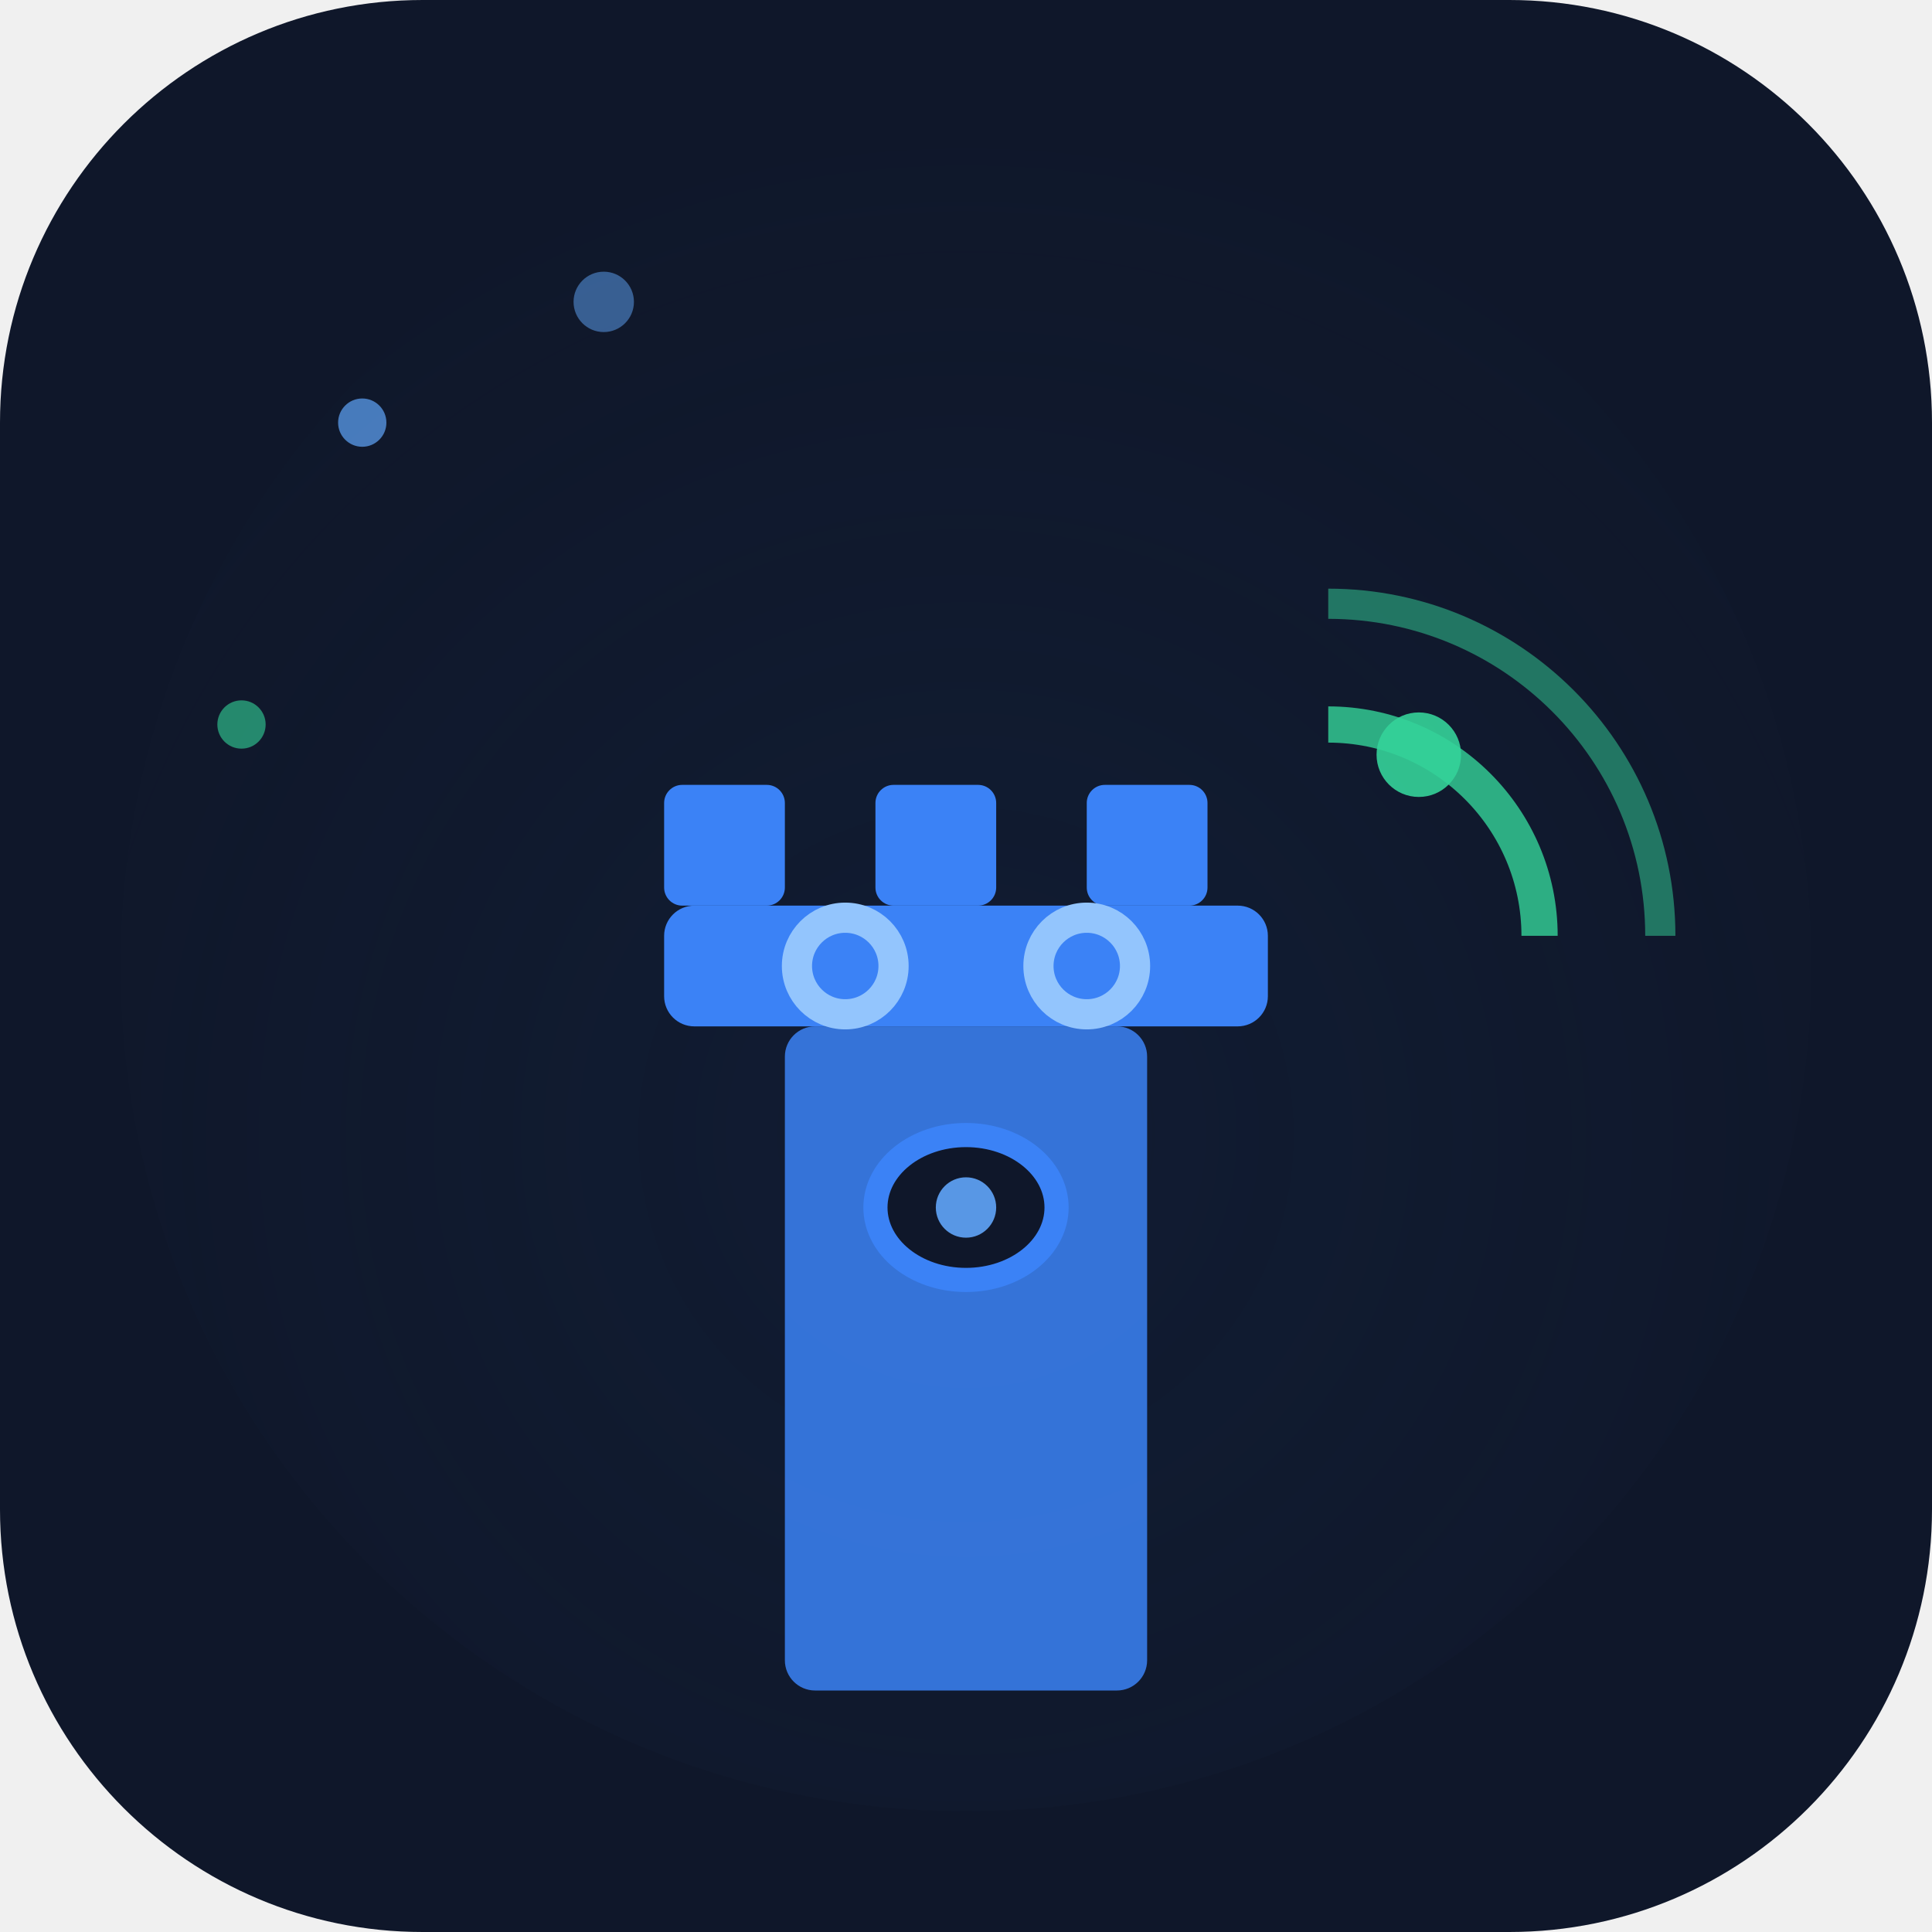
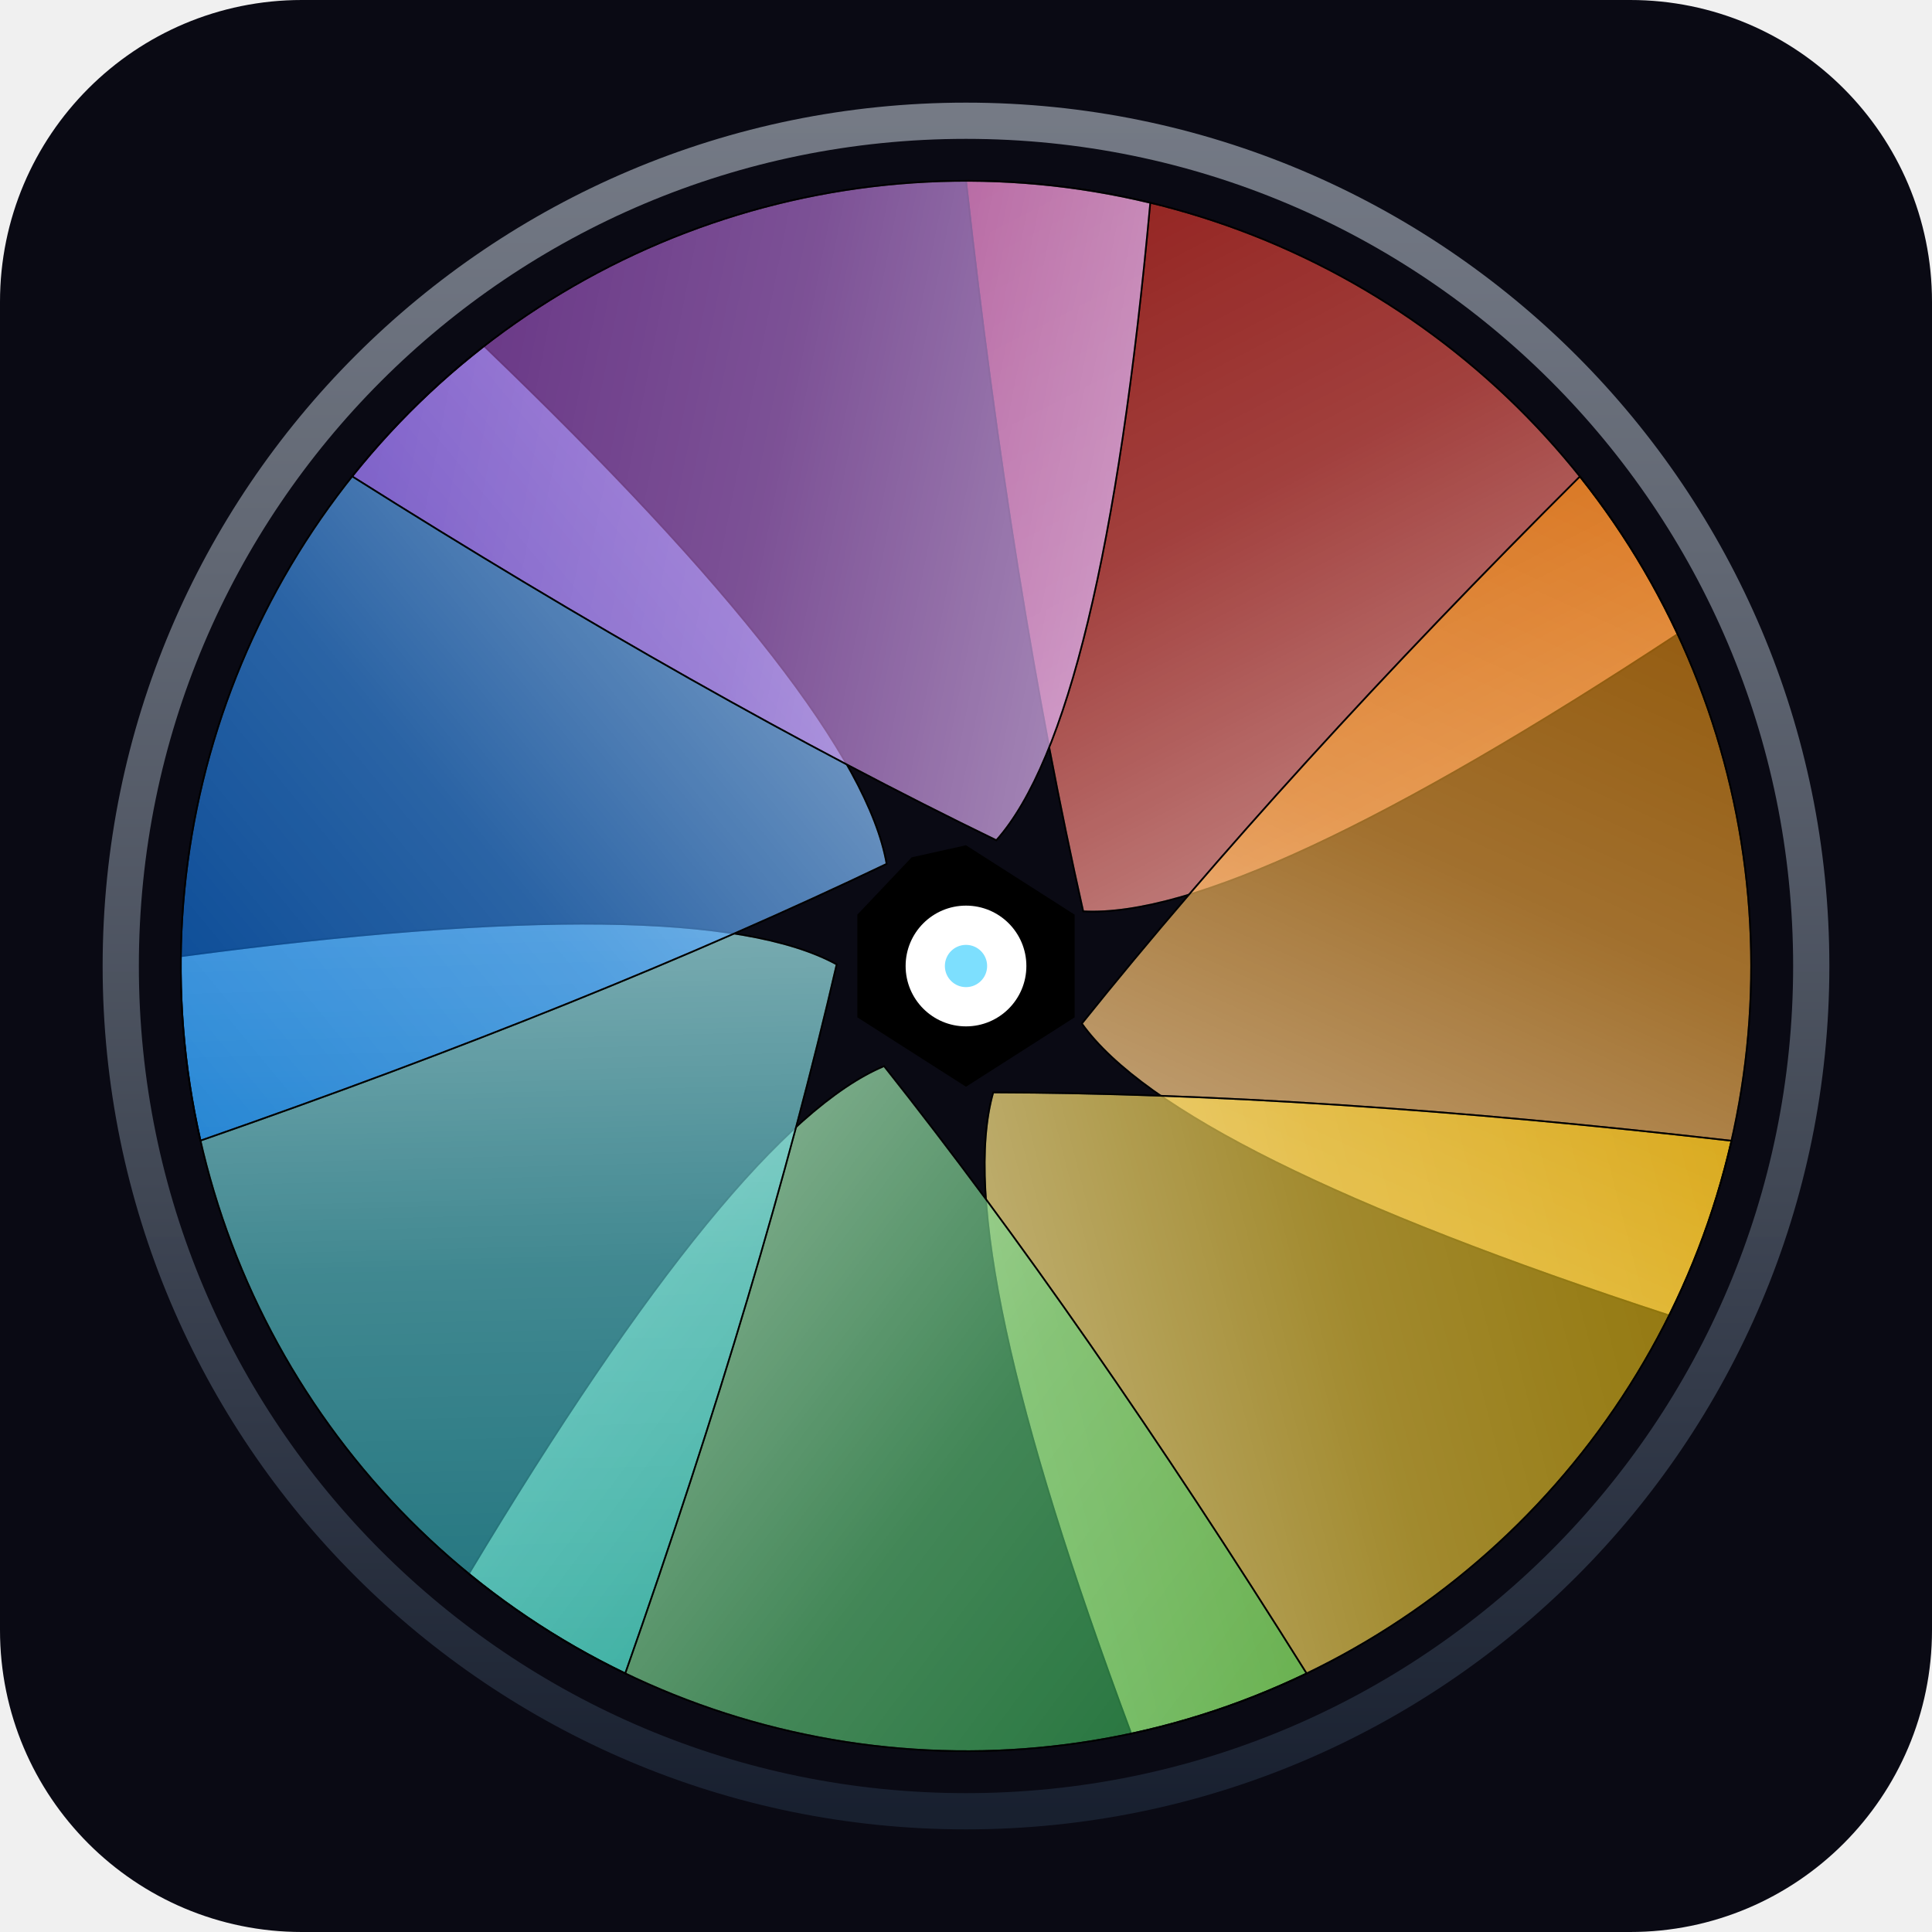
- <svg xmlns="http://www.w3.org/2000/svg" viewBox="0 0 32 32">
+ <svg xmlns="http://www.w3.org/2000/svg" viewBox="0 0 64 64" width="64" height="64" role="img" aria-label="Iris">
  <defs>
-     <radialGradient id="sky32" cx="50%" cy="60%" r="60%">
-       <stop offset="0%" stop-color="#1e3a5f" stop-opacity="0.2" />
-       <stop offset="100%" stop-color="#1e3a5f" stop-opacity="0" />
-     </radialGradient>
+     <linearGradient id="rim" x1="0" y1="0" x2="0" y2="1">
+       <stop offset="0%" stop-color="#cbd5e1" stop-opacity="0.55" />
+       <stop offset="100%" stop-color="#1e293b" stop-opacity="0.7" />
+     </linearGradient>
+     <linearGradient id="refract" x1="0" y1="0.5" x2="1" y2="0">
+       <stop offset="0%" stop-color="#ffffff" stop-opacity="0.45" />
+       <stop offset="50%" stop-color="#ffffff" stop-opacity="0.15" />
+       <stop offset="100%" stop-color="#ffffff" stop-opacity="0" />
+     </linearGradient>
  </defs>
-   <rect width="32" height="32" rx="7" fill="#0f172a" />
-   <circle cx="16" cy="16" r="14" fill="url(#sky32)" opacity="0.8" />
-   <rect x="13" y="17" width="6" height="11" rx="0.5" fill="#3b82f6" opacity="0.85" />
-   <rect x="11" y="15" width="10" height="2" rx="0.5" fill="#3b82f6" />
-   <rect x="11" y="13" width="2" height="2" rx="0.3" fill="#3b82f6" />
-   <rect x="14.5" y="13" width="2" height="2" rx="0.3" fill="#3b82f6" />
-   <rect x="18" y="13" width="2" height="2" rx="0.3" fill="#3b82f6" />
-   <ellipse cx="16" cy="20" rx="1.5" ry="1.2" fill="#0f172a" stroke="#3b82f6" stroke-width="0.4" />
-   <circle cx="16" cy="20" r="0.5" fill="#60a5fa" opacity="0.9" />
-   <circle cx="14" cy="16" r="0.8" fill="none" stroke="#93c5fd" stroke-width="0.5" />
-   <circle cx="18" cy="16" r="0.8" fill="none" stroke="#93c5fd" stroke-width="0.5" />
-   <path d="M 22 12 A 3.5 3.5 0 0 1 25.5 15.5" stroke="#34d399" stroke-width="0.6" fill="none" opacity="0.8" />
-   <path d="M 22 10 A 5.5 5.5 0 0 1 27.5 15.5" stroke="#34d399" stroke-width="0.5" fill="none" opacity="0.5" />
-   <circle cx="23.5" cy="12.5" r="0.7" fill="#34d399" opacity="0.9" />
-   <circle cx="6" cy="7" r="0.4" fill="#60a5fa" opacity="0.7" />
-   <circle cx="10" cy="5" r="0.5" fill="#60a5fa" opacity="0.5" />
-   <circle cx="4" cy="12" r="0.4" fill="#34d399" opacity="0.6" />
+   <rect width="64" height="64" rx="10" fill="#0a0a14" />
+   <g transform="translate(32 32)">
+     <circle r="28" fill="none" stroke="url(#rim)" stroke-width="1.2" />
+     <circle r="26" fill="#0a0a14" />
+     <g stroke="#000000" stroke-width="0.18" transform="scale(0.306)">
+       <g transform="rotate(-90)">
+         <path d="M 85 0 A 85 85 0 0 1 35.93 77.03 Q 5 30 5.92 12.69 Q 40 5 85 0 Z" fill="#ff2d20" opacity="0.55" />
+         <path d="M 85 0 A 85 85 0 0 1 35.93 77.03 Q 5 30 5.92 12.69 Q 40 5 85 0 Z" fill="url(#refract)" />
+       </g>
+       <g transform="rotate(-38.57)">
+         <path d="M 85 0 A 85 85 0 0 1 35.93 77.03 Q 5 30 5.92 12.69 Q 40 5 85 0 Z" fill="#ff9500" opacity="0.55" />
+         <path d="M 85 0 A 85 85 0 0 1 35.93 77.03 Q 5 30 5.92 12.69 Q 40 5 85 0 Z" fill="url(#refract)" />
+       </g>
+       <g transform="rotate(12.86)">
+         <path d="M 85 0 A 85 85 0 0 1 35.93 77.03 Q 5 30 5.92 12.69 Q 40 5 85 0 Z" fill="#ffcc00" opacity="0.55" />
+         <path d="M 85 0 A 85 85 0 0 1 35.93 77.03 Q 5 30 5.92 12.69 Q 40 5 85 0 Z" fill="url(#refract)" />
+       </g>
+       <g transform="rotate(64.29)">
+         <path d="M 85 0 A 85 85 0 0 1 35.93 77.03 Q 5 30 5.92 12.69 Q 40 5 85 0 Z" fill="#34c759" opacity="0.55" />
+         <path d="M 85 0 A 85 85 0 0 1 35.93 77.03 Q 5 30 5.92 12.69 Q 40 5 85 0 Z" fill="url(#refract)" />
+       </g>
+       <g transform="rotate(115.72)">
+         <path d="M 85 0 A 85 85 0 0 1 35.93 77.03 Q 5 30 5.92 12.69 Q 40 5 85 0 Z" fill="#30c9d4" opacity="0.55" />
+         <path d="M 85 0 A 85 85 0 0 1 35.93 77.03 Q 5 30 5.92 12.69 Q 40 5 85 0 Z" fill="url(#refract)" />
+       </g>
+       <g transform="rotate(167.15)">
+         <path d="M 85 0 A 85 85 0 0 1 35.93 77.03 Q 5 30 5.92 12.69 Q 40 5 85 0 Z" fill="#007aff" opacity="0.55" />
+         <path d="M 85 0 A 85 85 0 0 1 35.93 77.03 Q 5 30 5.92 12.69 Q 40 5 85 0 Z" fill="url(#refract)" />
+       </g>
+       <g transform="rotate(218.58)">
+         <path d="M 85 0 A 85 85 0 0 1 35.93 77.03 Q 5 30 5.92 12.69 Q 40 5 85 0 Z" fill="#af52de" opacity="0.55" />
+         <path d="M 85 0 A 85 85 0 0 1 35.93 77.03 Q 5 30 5.92 12.69 Q 40 5 85 0 Z" fill="url(#refract)" />
+       </g>
+     </g>
+     <polygon points="0,-4 3.6,-1.7 3.6,1.7 0,4 -3.6,1.7 -3.6,-1.7 -1.8,-3.6" fill="#000000" />
+     <circle r="2" fill="#ffffff" />
+     <circle r="0.7" fill="#7ddffe" />
+   </g>
</svg>
